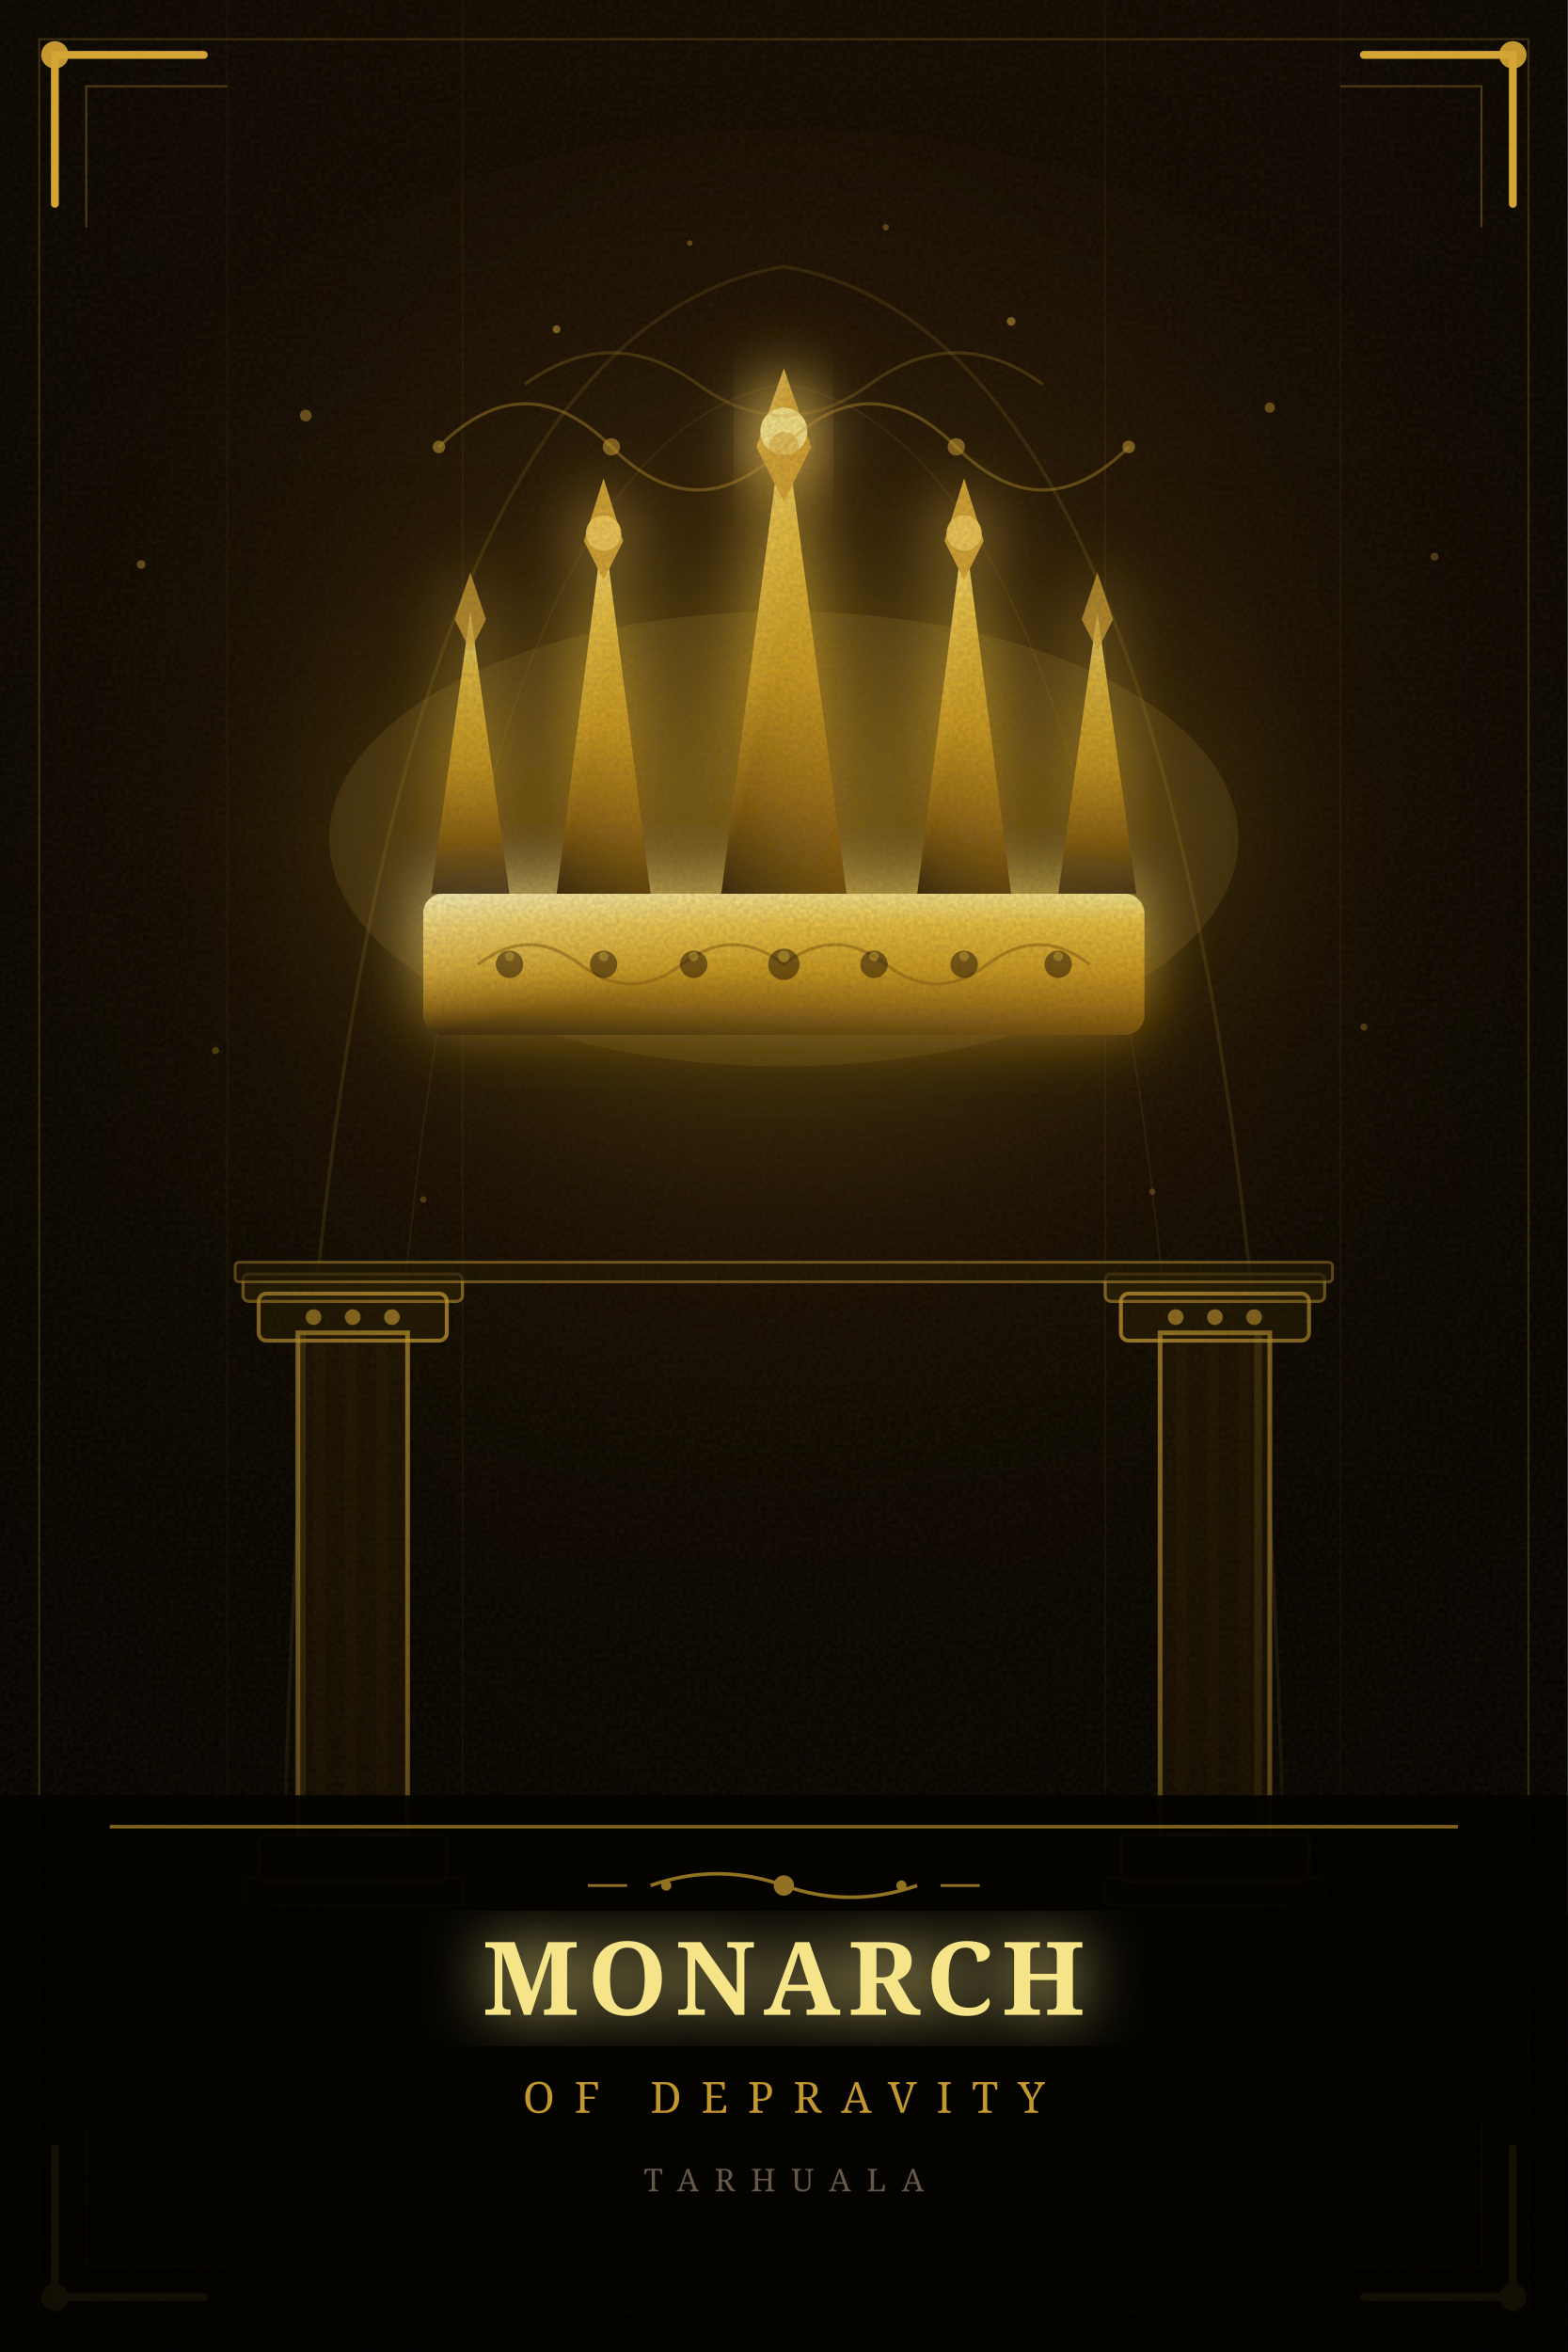
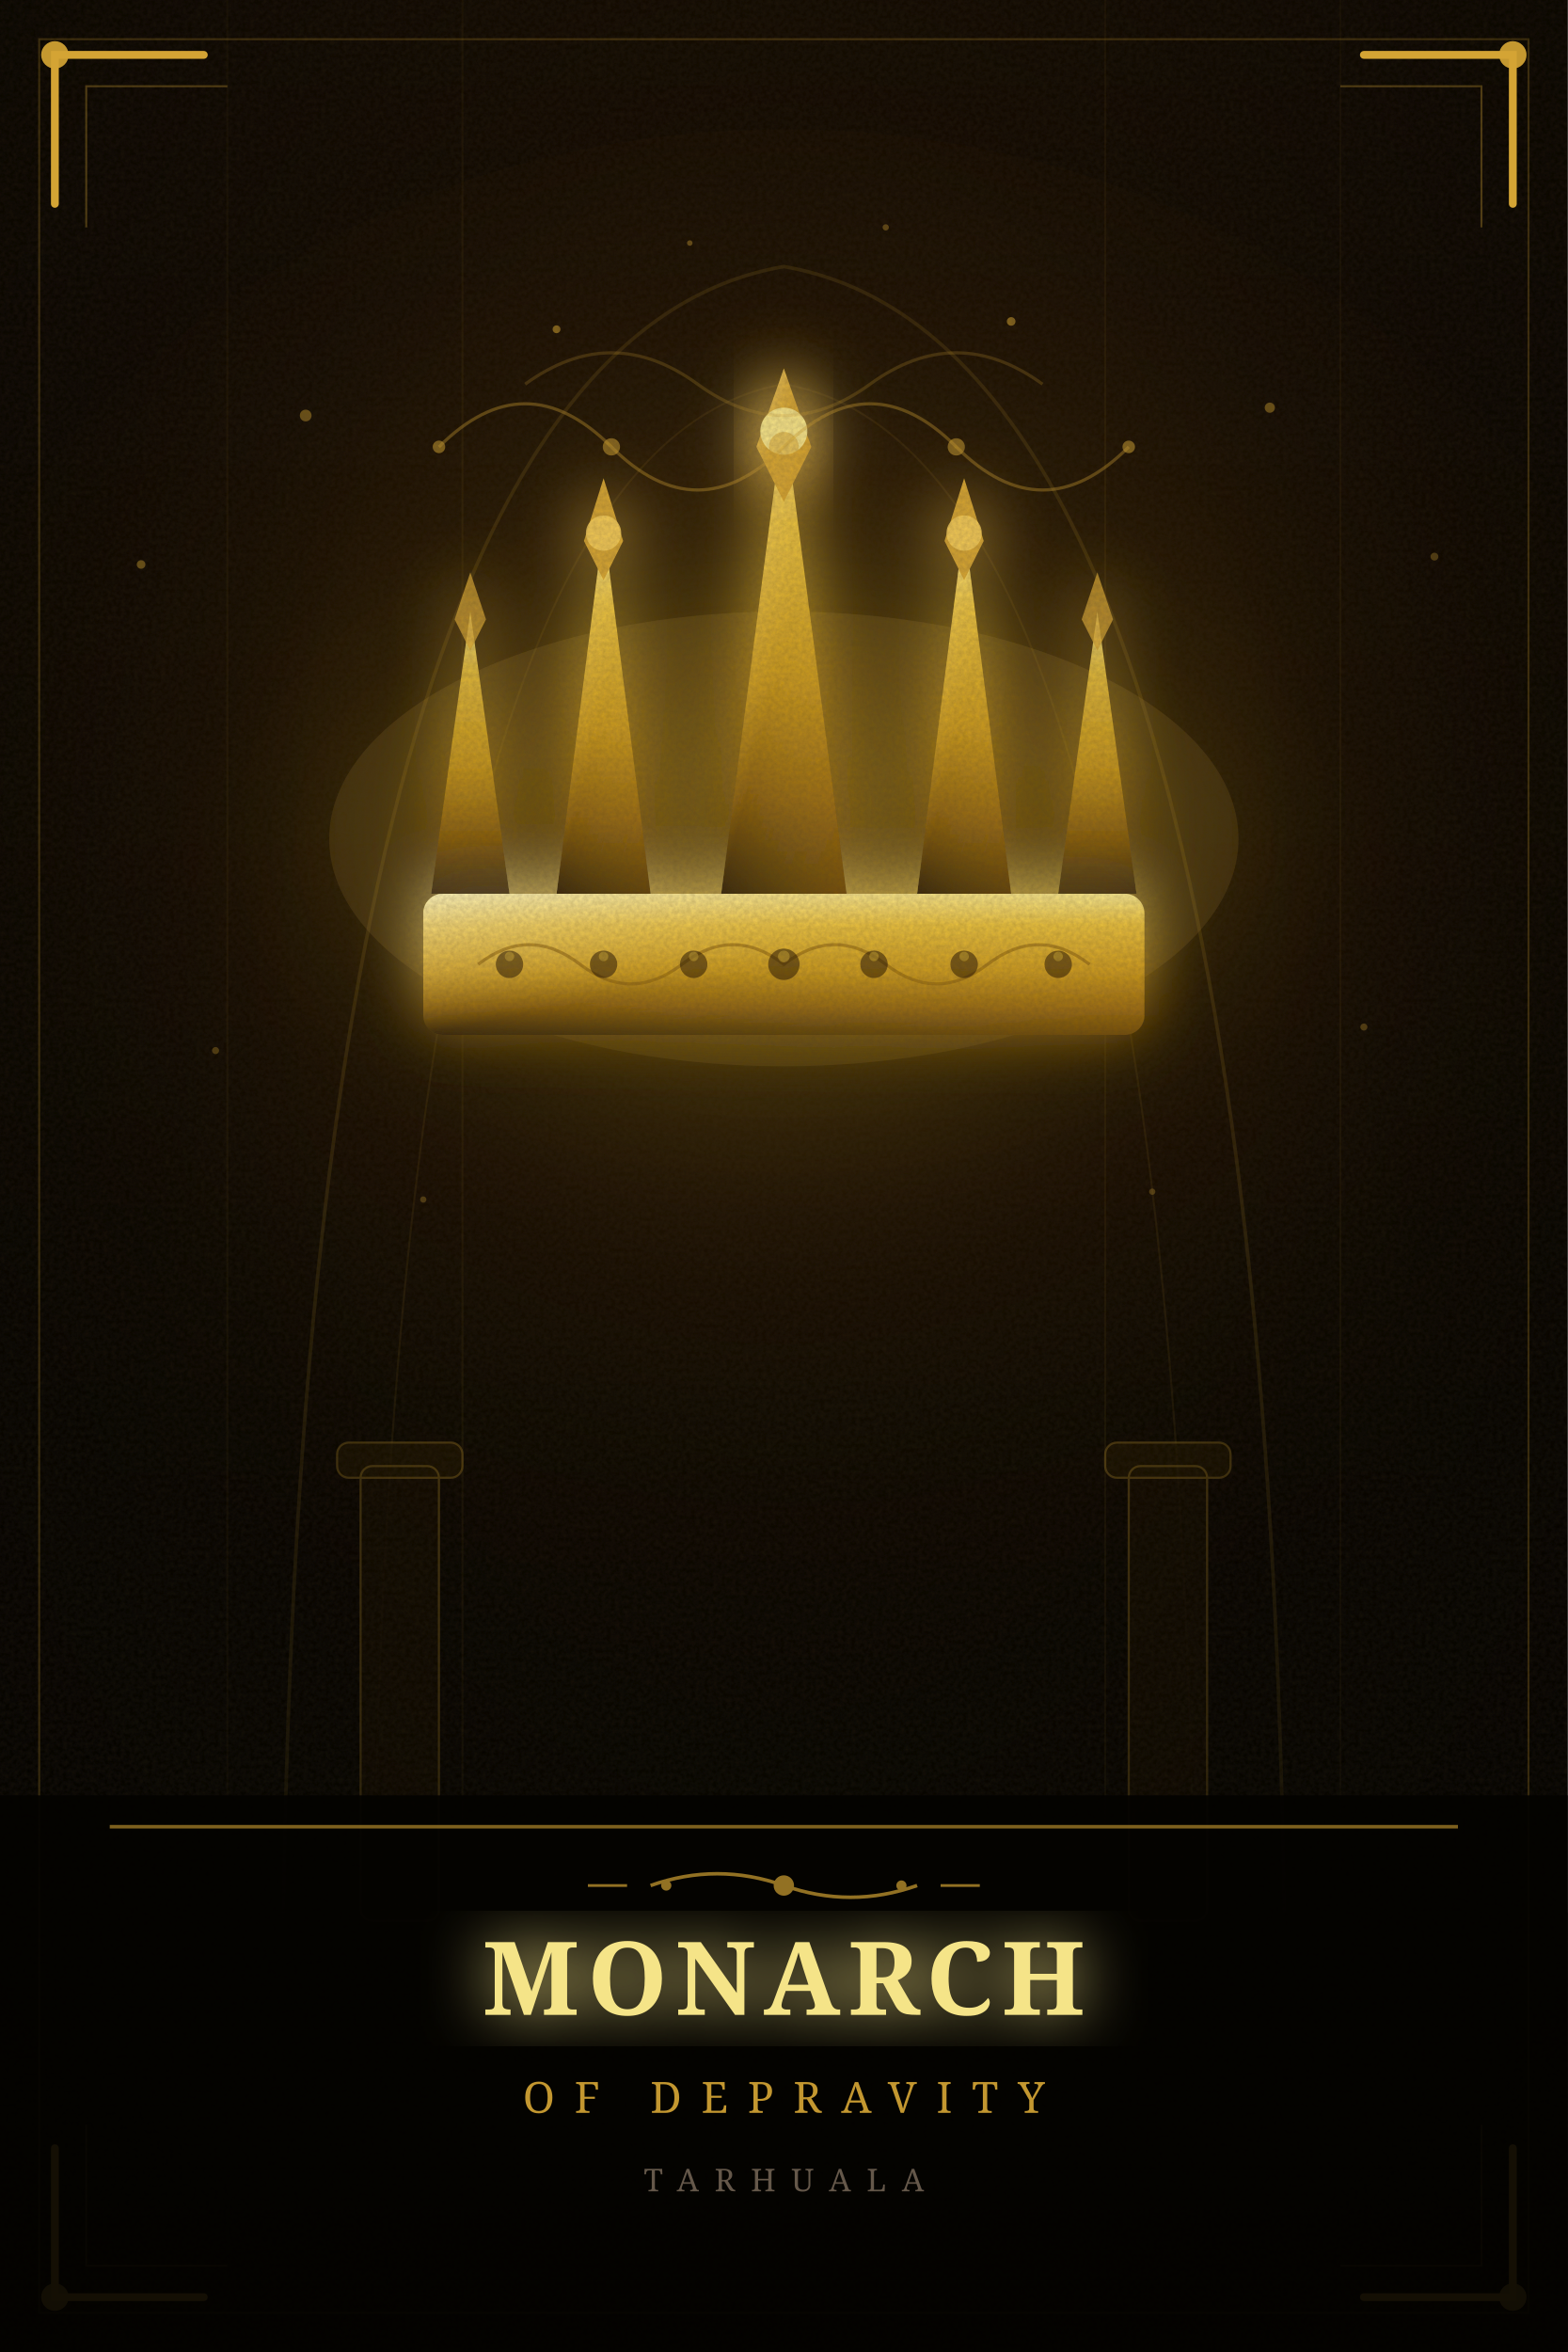
<svg xmlns="http://www.w3.org/2000/svg" viewBox="0 0 400 600" width="400" height="600">
  <defs>
    <filter id="grain">
      <feTurbulence type="fractalNoise" baseFrequency="0.88" numOctaves="3" seed="13" />
      <feColorMatrix values="0 0 0 0 0.06  0 0 0 0 0.04  0 0 0 0 0.01  0 0 0 0.48 0" />
      <feComposite in2="SourceGraphic" operator="in" />
    </filter>
    <filter id="glow" x="-40%" y="-40%" width="180%" height="180%">
      <feGaussianBlur stdDeviation="8" result="b" />
      <feMerge>
        <feMergeNode in="b" />
        <feMergeNode in="SourceGraphic" />
      </feMerge>
    </filter>
    <filter id="crownhalo" x="-55%" y="-55%" width="210%" height="210%">
      <feGaussianBlur stdDeviation="20" result="b" />
      <feMerge>
        <feMergeNode in="b" />
        <feMergeNode in="SourceGraphic" />
      </feMerge>
    </filter>
    <linearGradient id="bg" x1="0" y1="0" x2="0" y2="1">
      <stop offset="0%" stop-color="#130a01" />
      <stop offset="40%" stop-color="#0a0500" />
      <stop offset="100%" stop-color="#020100" />
    </linearGradient>
    <radialGradient id="goldAura" cx="50%" cy="40%" r="56%">
      <stop offset="0%" stop-color="#d4a434" stop-opacity="0.42" />
      <stop offset="52%" stop-color="#6a4008" stop-opacity="0.14" />
      <stop offset="100%" stop-color="#000" stop-opacity="0" />
    </radialGradient>
    <linearGradient id="goldMetal" x1="0" y1="0" x2="0" y2="1">
      <stop offset="0%" stop-color="#f8e890" />
      <stop offset="22%" stop-color="#e8c040" />
      <stop offset="55%" stop-color="#c89820" />
      <stop offset="80%" stop-color="#8a6010" />
      <stop offset="100%" stop-color="#3a2808" />
    </linearGradient>
    <linearGradient id="goldShine" x1="0" y1="0" x2="1" y2="1">
      <stop offset="0%" stop-color="#fff8d0" stop-opacity="0.65" />
      <stop offset="50%" stop-color="#f0c040" stop-opacity="0" />
      <stop offset="100%" stop-color="#c08010" stop-opacity="0.45" />
    </linearGradient>
    <linearGradient id="scrollFade" x1="0" y1="0" x2="0" y2="1">
      <stop offset="0%" stop-color="#0a0500" stop-opacity="0" />
      <stop offset="100%" stop-color="#020100" stop-opacity="1" />
    </linearGradient>
    <radialGradient id="vig" cx="50%" cy="38%" r="76%">
      <stop offset="40%" stop-color="#000" stop-opacity="0" />
      <stop offset="100%" stop-color="#000" stop-opacity="0.92" />
    </radialGradient>
  </defs>
  <rect width="400" height="600" fill="url(#bg)" />
  <ellipse cx="200" cy="248" rx="235" ry="215" fill="url(#goldAura)" />
  <path d="M 72 530 Q 72 90 200 68 Q 328 90 328 530" fill="none" stroke="#d4a434" stroke-width="0.9" opacity="0.14" />
  <path d="M 95 530 Q 95 116 200 98 Q 305 116 305 530" fill="none" stroke="#d4a434" stroke-width="0.5" opacity="0.09" />
  <g stroke="#d4a434" stroke-width="0.5" fill="none" opacity="0.07">
    <line x1="58" y1="0" x2="58" y2="600" />
    <line x1="118" y1="0" x2="118" y2="600" />
    <line x1="282" y1="0" x2="282" y2="600" />
    <line x1="342" y1="0" x2="342" y2="600" />
  </g>
  <g transform="translate(200 196)" filter="url(#crownhalo)">
    <ellipse cx="0" cy="18" rx="116" ry="58" fill="#d4a434" opacity="0.14" />
  </g>
  <g transform="translate(200 196)" filter="url(#glow)">
    <rect x="-92" y="32" width="184" height="36" rx="5" fill="url(#goldMetal)" />
    <rect x="-92" y="32" width="184" height="36" rx="5" fill="url(#goldShine)" />
    <path d="M -78 50 Q -65 40 -52 50 Q -39 60 -26 50 Q -13 40 0 50 Q 13 40 26 50 Q 39 60 52 50 Q 65 40 78 50" stroke="#8a6010" stroke-width="0.8" fill="none" opacity="0.55" />
    <g fill="#1a0900" opacity="0.5">
      <circle cx="-70" cy="50" r="3.5" />
      <circle cx="-46" cy="50" r="3.5" />
      <circle cx="-23" cy="50" r="3.5" />
      <circle cx="0" cy="50" r="4" />
      <circle cx="23" cy="50" r="3.5" />
      <circle cx="46" cy="50" r="3.5" />
      <circle cx="70" cy="50" r="3.5" />
    </g>
    <g fill="#e8c040" opacity="0.4">
      <circle cx="-70" cy="48" r="1.2" />
      <circle cx="-46" cy="48" r="1.2" />
      <circle cx="-23" cy="48" r="1.2" />
      <circle cx="0" cy="48" r="1.5" />
      <circle cx="23" cy="48" r="1.2" />
      <circle cx="46" cy="48" r="1.2" />
      <circle cx="70" cy="48" r="1.2" />
    </g>
    <polygon points="0,-90 -16,32 16,32" fill="url(#goldMetal)" />
    <polygon points="0,-90 -16,32 16,32" fill="url(#goldShine)" />
    <polygon points="0,-102 7,-82 0,-68 -7,-82" fill="#d4a434" filter="url(#glow)" />
    <polygon points="0,-102 7,-82 0,-68 -7,-82" fill="url(#goldShine)" />
    <circle cx="0" cy="-86" r="6" fill="#f8e890" opacity="0.92" />
    <polygon points="-46,-62 -58,32 -34,32" fill="url(#goldMetal)" />
    <polygon points="-46,-62 -58,32 -34,32" fill="url(#goldShine)" opacity="0.7" />
    <polygon points="-46,-74 -51,-58 -46,-48 -41,-58" fill="#d4a434" />
    <circle cx="-46" cy="-60" r="4.5" fill="#f8d060" opacity="0.82" />
    <polygon points="46,-62 34,32 58,32" fill="url(#goldMetal)" />
    <polygon points="46,-62 34,32 58,32" fill="url(#goldShine)" opacity="0.7" />
    <polygon points="46,-74 41,-58 46,-48 51,-58" fill="#d4a434" />
    <circle cx="46" cy="-60" r="4.5" fill="#f8d060" opacity="0.82" />
    <polygon points="-80,-40 -90,32 -70,32" fill="url(#goldMetal)" opacity="0.9" />
    <polygon points="-80,-50 -84,-38 -80,-30 -76,-38" fill="#d4a434" opacity="0.75" />
    <polygon points="80,-40 70,32 90,32" fill="url(#goldMetal)" opacity="0.9" />
    <polygon points="80,-50 76,-38 80,-30 84,-38" fill="#d4a434" opacity="0.75" />
  </g>
  <g transform="translate(200 114)" fill="none" stroke="#d4a434" stroke-width="0.8" opacity="0.38">
    <path d="M -88 0 Q -66 -22 -44 0 Q -22 22 0 0 Q 22 -22 44 0 Q 66 22 88 0" />
    <path d="M -66 -16 Q -44 -32 -22 -16 Q 0 0 22 -16 Q 44 -32 66 -16" opacity="0.6" />
  </g>
  <g transform="translate(200 114)" fill="#d4a434" opacity="0.55">
    <circle cx="0" cy="0" r="3.8" />
    <circle cx="-44" cy="0" r="2.2" />
    <circle cx="44" cy="0" r="2.2" />
    <circle cx="-88" cy="0" r="1.6" />
    <circle cx="88" cy="0" r="1.6" />
  </g>
  <g fill="#d4a434">
    <circle cx="36" cy="144" r="1.1" opacity="0.62" />
    <circle cx="78" cy="106" r="1.5" opacity="0.52" />
    <circle cx="142" cy="84" r="1.0" opacity="0.56" />
    <circle cx="258" cy="82" r="1.1" opacity="0.56" />
    <circle cx="324" cy="104" r="1.3" opacity="0.52" />
    <circle cx="366" cy="142" r="1.0" opacity="0.46" />
    <circle cx="55" cy="268" r="0.9" opacity="0.38" />
    <circle cx="348" cy="262" r="0.9" opacity="0.38" />
    <circle cx="108" cy="306" r="0.8" opacity="0.32" />
    <circle cx="294" cy="304" r="0.8" opacity="0.32" />
    <circle cx="176" cy="62" r="0.7" opacity="0.42" />
    <circle cx="226" cy="58" r="0.8" opacity="0.38" />
  </g>
-   <g>
-     <rect x="0" y="488" width="400" height="112" fill="#060300" opacity="0.82" />
+   <g fill="#060300" opacity="0.82">
+     <rect x="0" y="488" width="400" height="112" />
    <rect x="56" y="488" width="288" height="9" rx="1.5" fill="#0b0700" opacity="0.9" />
    <rect x="78" y="476" width="244" height="13" rx="1.5" fill="#0d0800" opacity="0.72" />
    <rect x="108" y="464" width="184" height="13" rx="1.5" fill="#100900" opacity="0.62" />
-     <rect x="76" y="340" width="28" height="128" fill="#1a1000" opacity="0.95" />
-     <rect x="80" y="340" width="3" height="128" fill="#221600" opacity="0.7" />
-     <rect x="88" y="340" width="3" height="128" fill="#221600" opacity="0.7" />
-     <rect x="96" y="340" width="3" height="128" fill="#221600" opacity="0.7" />
-     <rect x="66" y="330" width="48" height="12" rx="2" fill="#1c1400" opacity="0.95" />
-     <rect x="62" y="325" width="56" height="7" rx="1.5" fill="#241a00" opacity="0.88" />
-     <rect x="66" y="468" width="48" height="12" rx="2" fill="#1c1400" opacity="0.95" />
-     <rect x="62" y="479" width="56" height="7" rx="1.5" fill="#241a00" opacity="0.88" />
-     <rect x="76" y="340" width="28" height="128" fill="none" stroke="#d4a434" stroke-width="1.2" opacity="0.65" />
-     <rect x="66" y="330" width="48" height="12" rx="2" fill="none" stroke="#d4a434" stroke-width="1.0" opacity="0.72" />
-     <rect x="62" y="325" width="56" height="7" rx="1.5" fill="none" stroke="#d4a434" stroke-width="0.8" opacity="0.55" />
-     <rect x="66" y="468" width="48" height="12" rx="2" fill="none" stroke="#d4a434" stroke-width="1.0" opacity="0.72" />
-     <rect x="62" y="479" width="56" height="7" rx="1.5" fill="none" stroke="#d4a434" stroke-width="0.8" opacity="0.55" />
-     <rect x="76" y="340" width="2" height="128" fill="#d4a434" opacity="0.18" />
-     <g fill="#d4a434" opacity="0.62">
-       <circle cx="80" cy="336" r="2" />
-       <circle cx="90" cy="336" r="2" />
-       <circle cx="100" cy="336" r="2" />
-     </g>
-     <rect x="296" y="340" width="28" height="128" fill="#1a1000" opacity="0.95" />
-     <rect x="300" y="340" width="3" height="128" fill="#221600" opacity="0.7" />
-     <rect x="308" y="340" width="3" height="128" fill="#221600" opacity="0.7" />
-     <rect x="316" y="340" width="3" height="128" fill="#221600" opacity="0.7" />
-     <rect x="286" y="330" width="48" height="12" rx="2" fill="#1c1400" opacity="0.95" />
-     <rect x="282" y="325" width="56" height="7" rx="1.5" fill="#241a00" opacity="0.88" />
-     <rect x="286" y="468" width="48" height="12" rx="2" fill="#1c1400" opacity="0.95" />
-     <rect x="282" y="479" width="56" height="7" rx="1.5" fill="#241a00" opacity="0.88" />
-     <rect x="296" y="340" width="28" height="128" fill="none" stroke="#d4a434" stroke-width="1.2" opacity="0.65" />
-     <rect x="286" y="330" width="48" height="12" rx="2" fill="none" stroke="#d4a434" stroke-width="1.0" opacity="0.72" />
-     <rect x="282" y="325" width="56" height="7" rx="1.5" fill="none" stroke="#d4a434" stroke-width="0.8" opacity="0.55" />
-     <rect x="286" y="468" width="48" height="12" rx="2" fill="none" stroke="#d4a434" stroke-width="1.0" opacity="0.72" />
-     <rect x="282" y="479" width="56" height="7" rx="1.5" fill="none" stroke="#d4a434" stroke-width="0.8" opacity="0.55" />
-     <rect x="320" y="340" width="2" height="128" fill="#d4a434" opacity="0.18" />
-     <g fill="#d4a434" opacity="0.62">
-       <circle cx="300" cy="336" r="2" />
-       <circle cx="310" cy="336" r="2" />
-       <circle cx="320" cy="336" r="2" />
-     </g>
-     <rect x="60" y="322" width="280" height="5" rx="1" fill="#1c1400" opacity="0.7" />
-     <rect x="60" y="322" width="280" height="5" rx="1" fill="none" stroke="#d4a434" stroke-width="0.7" opacity="0.5" />
+     <rect x="92" y="374" width="20" height="116" rx="3" fill="#110a00" />
+     <rect x="288" y="374" width="20" height="116" rx="3" fill="#110a00" />
+     <rect x="86" y="368" width="32" height="9" rx="3" fill="#1c1200" opacity="0.92" />
+     <rect x="282" y="368" width="32" height="9" rx="3" fill="#1c1200" opacity="0.92" />
+   </g>
+   <g stroke="#d4a434" stroke-width="0.55" fill="none" opacity="0.28">
+     <rect x="92" y="374" width="20" height="116" rx="3" />
+     <rect x="288" y="374" width="20" height="116" rx="3" />
+     <rect x="86" y="368" width="32" height="9" rx="3" />
+     <rect x="282" y="368" width="32" height="9" rx="3" />
  </g>
  <rect x="0" y="452" width="400" height="148" fill="url(#scrollFade)" />
  <rect width="400" height="600" fill="url(#vig)" />
  <rect width="400" height="600" filter="url(#grain)" opacity="0.52" />
  <g stroke="#d4a434" stroke-width="2" fill="none" stroke-linecap="round">
    <path d="M 14 52 L 14 14 L 52 14" />
    <path d="M 348 14 L 386 14 L 386 52" />
    <path d="M 14 548 L 14 586 L 52 586" />
    <path d="M 386 548 L 386 586 L 348 586" />
  </g>
  <g fill="#d4a434" opacity="0.92">
    <circle cx="14" cy="14" r="3.5" />
    <circle cx="386" cy="14" r="3.5" />
    <circle cx="14" cy="586" r="3.5" />
    <circle cx="386" cy="586" r="3.5" />
  </g>
  <g stroke="#d4a434" stroke-width="0.5" fill="none" opacity="0.32">
    <path d="M 22 58 L 22 22 L 58 22" />
    <path d="M 342 22 L 378 22 L 378 58" />
    <path d="M 22 542 L 22 578 L 58 578" />
    <path d="M 378 542 L 378 578 L 342 578" />
  </g>
  <rect x="10" y="10" width="380" height="580" fill="none" stroke="#d4a434" stroke-width="0.5" opacity="0.22" />
  <rect x="0" y="458" width="400" height="142" fill="#030200" opacity="0.92" />
  <line x1="28" y1="466" x2="372" y2="466" stroke="#d4a434" stroke-width="0.9" opacity="0.58" />
  <g transform="translate(200 481)" fill="#d4a434" opacity="0.68">
    <path d="M -34,0 Q -17,-6 0,0 Q 17,6 34,0" fill="none" stroke="#d4a434" stroke-width="0.9" />
    <circle cx="0" cy="0" r="2.6" />
    <circle cx="-30" cy="0" r="1.3" />
    <circle cx="30" cy="0" r="1.3" />
    <path d="M -50,0 L -40,0" stroke="#d4a434" stroke-width="0.7" />
    <path d="M 40,0 L 50,0" stroke="#d4a434" stroke-width="0.7" />
  </g>
  <text x="200" y="514" text-anchor="middle" font-family="Georgia,serif" font-size="26" font-weight="700" letter-spacing="2" fill="#f5e488" filter="url(#glow)">MONARCH</text>
  <text x="200" y="539" text-anchor="middle" font-family="Georgia,serif" font-size="11" font-weight="400" letter-spacing="5" fill="#d4a434" opacity="0.92">OF DEPRAVITY</text>
  <text x="200" y="559" text-anchor="middle" font-family="Georgia,serif" font-size="8" font-weight="400" letter-spacing="4" fill="#7a6a5a" opacity="0.82">TARHUALA</text>
</svg>
